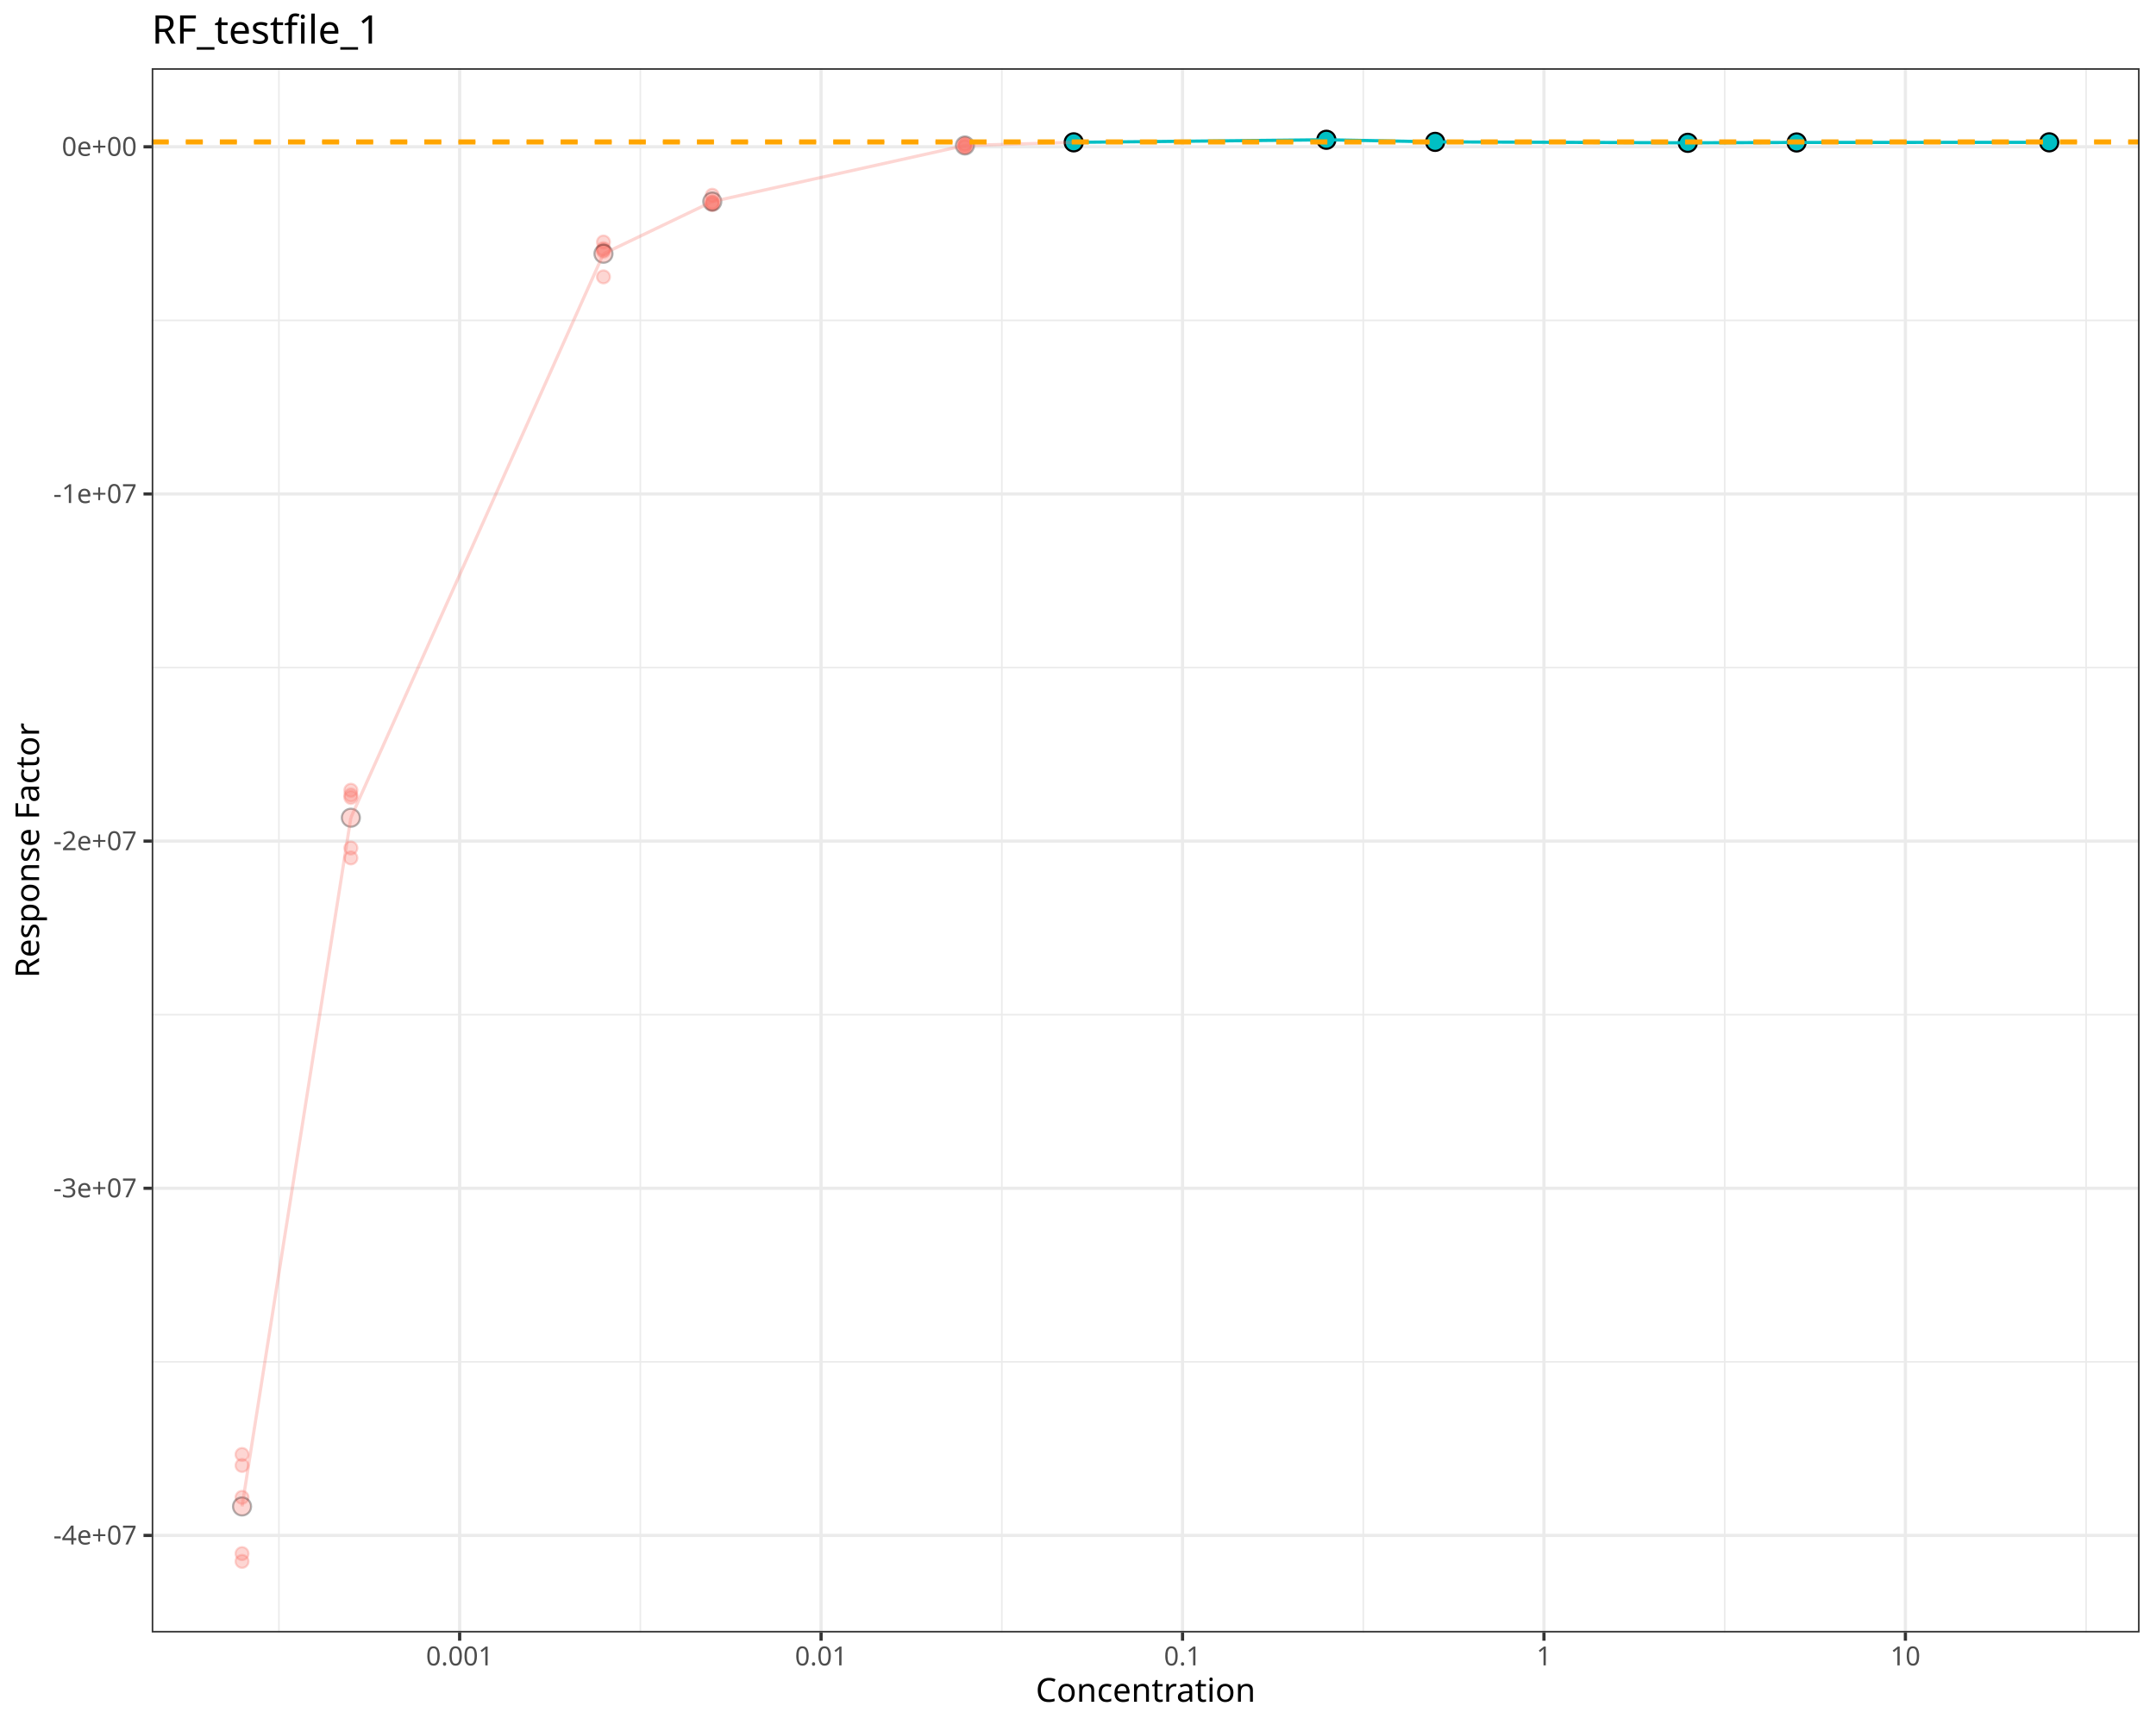
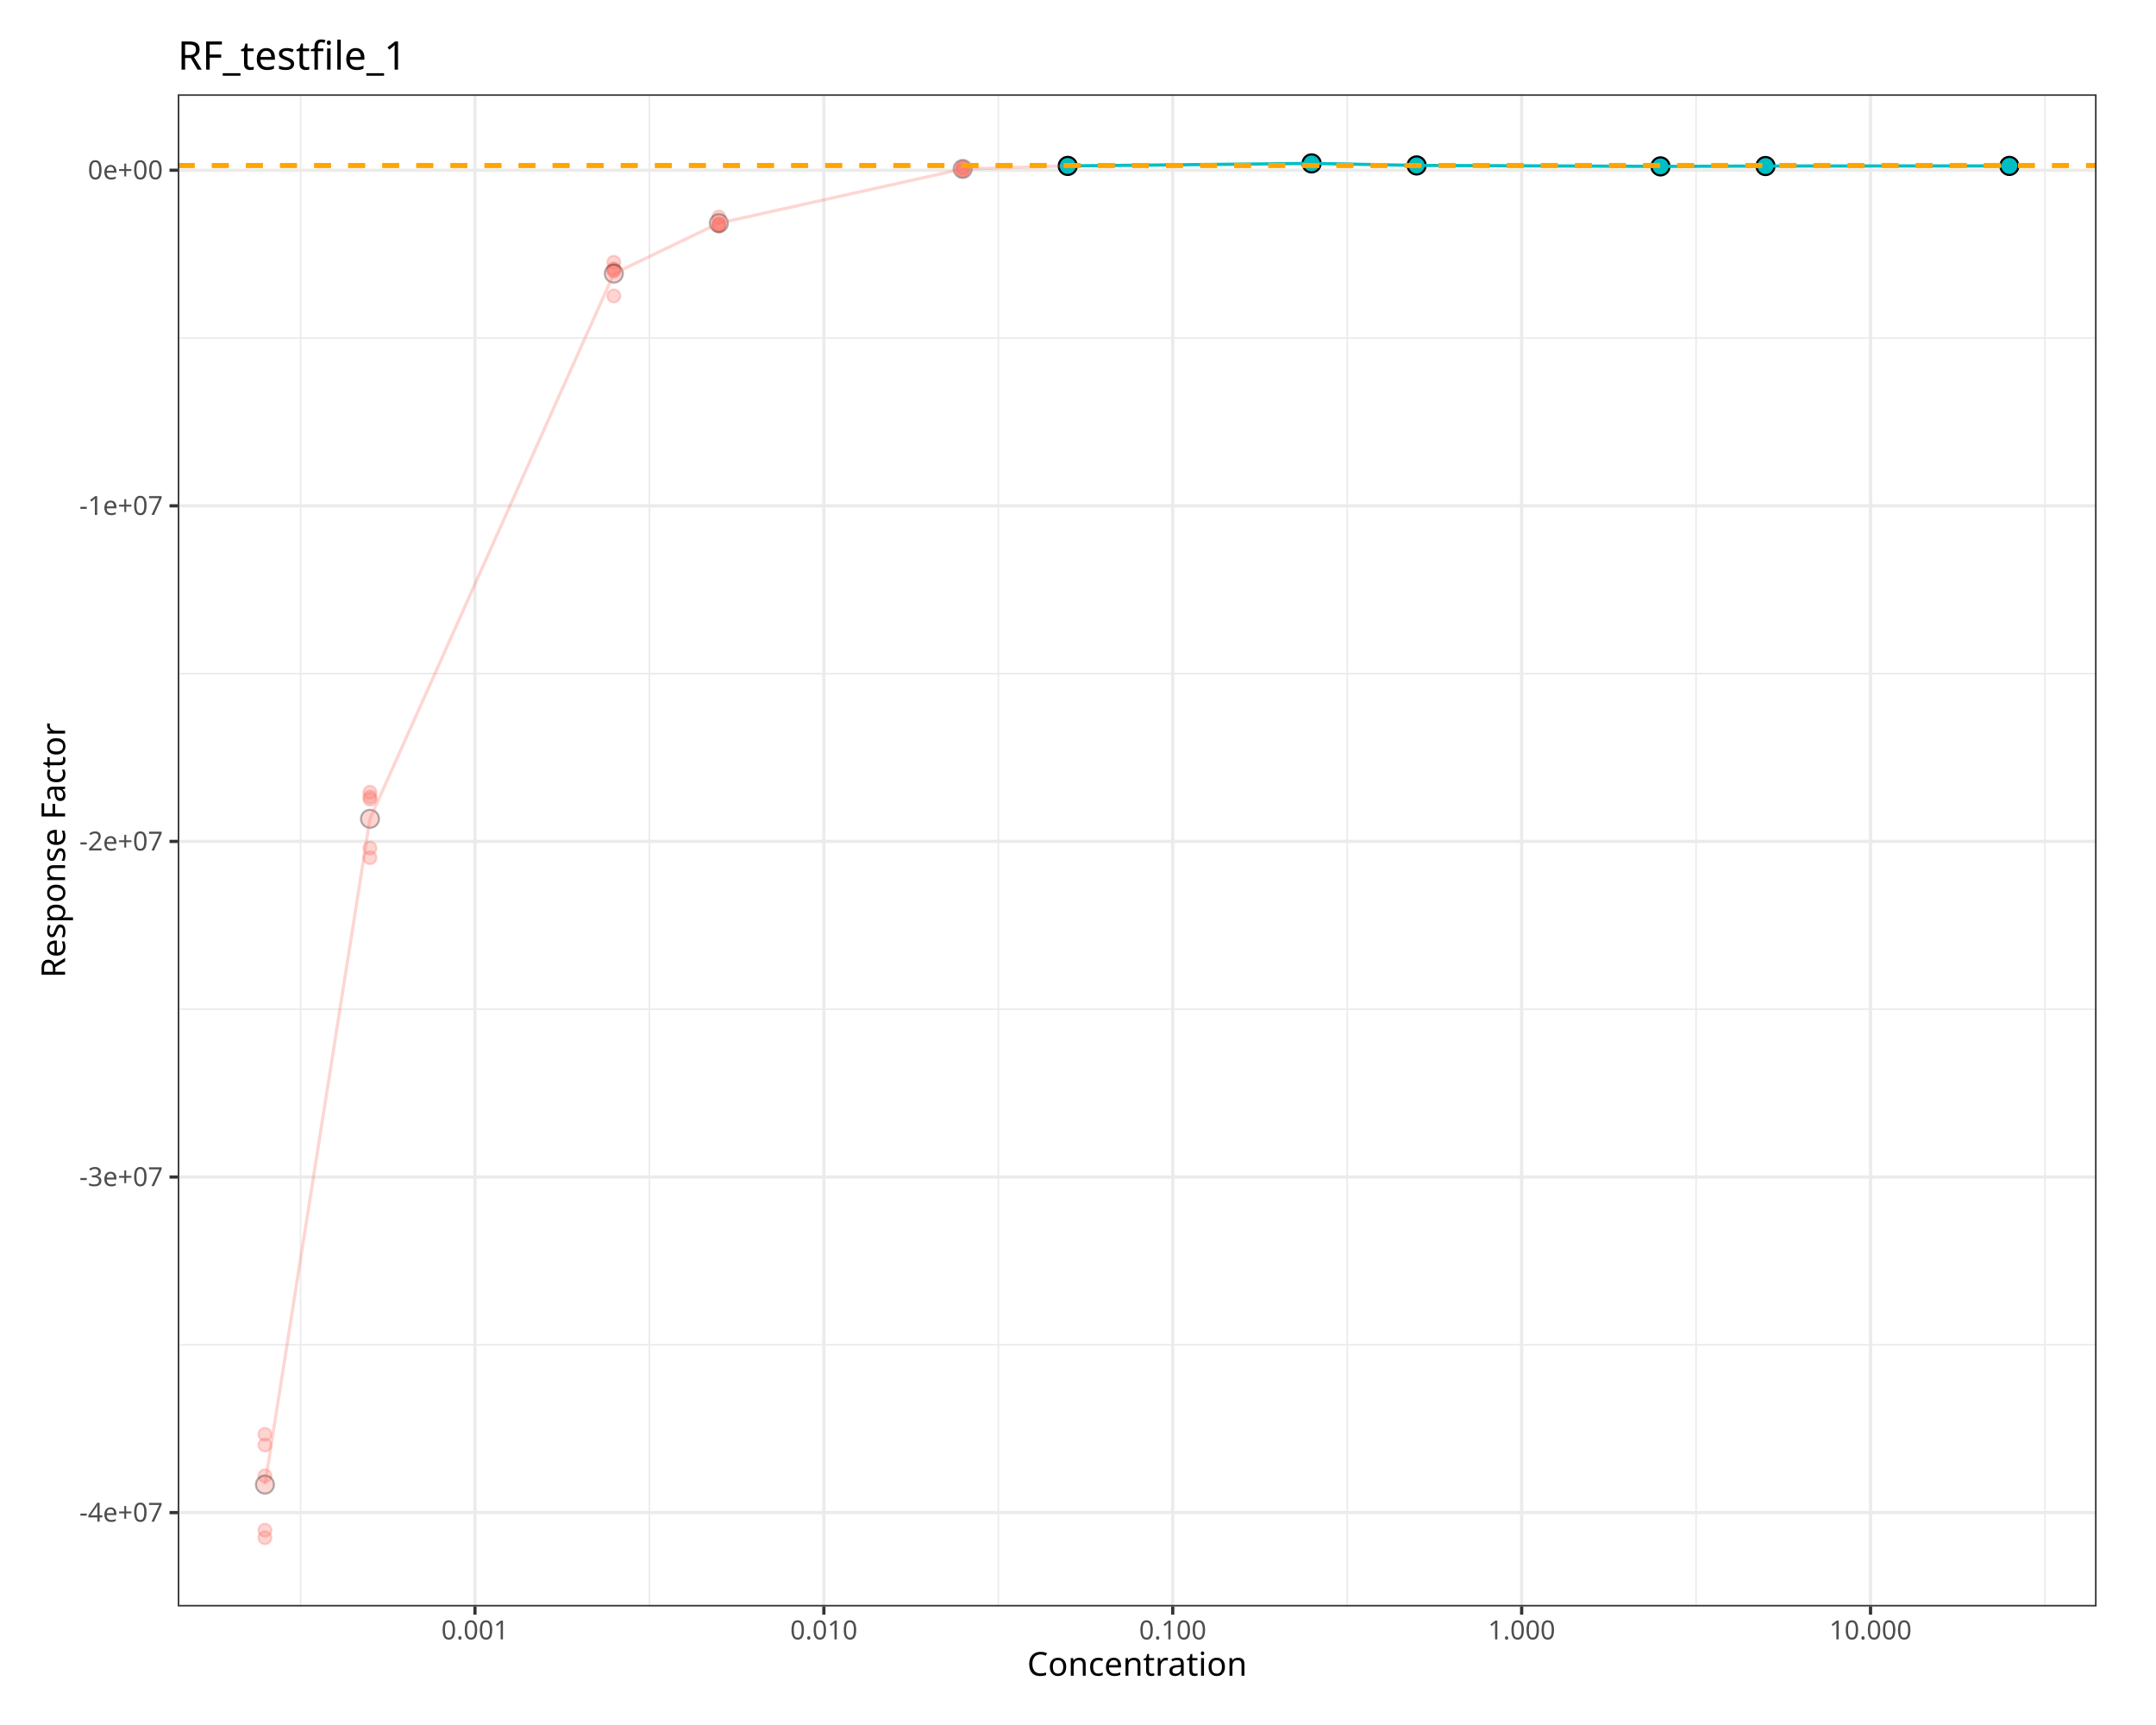
<svg xmlns="http://www.w3.org/2000/svg" class="svglite" data-engine-version="2.0" width="720.00pt" height="576.00pt" viewBox="0 0 720.00 576.00">
  <defs>
    <style type="text/css">
    .svglite line, .svglite polyline, .svglite polygon, .svglite path, .svglite rect, .svglite circle {
      fill: none;
      stroke: #000000;
      stroke-linecap: round;
      stroke-linejoin: round;
      stroke-miterlimit: 10.00;
    }
  </style>
  </defs>
  <rect width="100%" height="100%" style="stroke: none; fill: #FFFFFF;" />
  <defs>
    <clipPath id="cpMC4wMHw3MjAuMDB8MC4wMHw1NzYuMDA=">
      <rect x="0.00" y="0.00" width="720.00" height="576.00" />
    </clipPath>
  </defs>
  <g clip-path="url(#cpMC4wMHw3MjAuMDB8MC4wMHw1NzYuMDA=)">
-     <rect x="0.00" y="0.00" width="720.00" height="576.00" style="stroke-width: 1.07; stroke: #FFFFFF; fill: #FFFFFF;" />
+     <rect x="-0" y="0.00" width="720.00" height="576.00" style="stroke-width: 1.07; stroke: #FFFFFF; fill: #FFFFFF;" />
  </g>
  <defs>
-     <clipPath id="cpNTAuNjZ8NzE0LjUyfDIyLjc4fDU0NS4xMQ==">
-       <rect x="50.66" y="22.78" width="663.86" height="522.33" />
+     <clipPath id="cpNTkuMzV8NzAwLjE2fDMxLjQ4fDUzNi40Mg==">
+       <rect x="59.35" y="31.48" width="640.81" height="504.94" />
    </clipPath>
  </defs>
-   <g clip-path="url(#cpNTAuNjZ8NzE0LjUyfDIyLjc4fDU0NS4xMQ==)">
-     <rect x="50.66" y="22.78" width="663.86" height="522.33" style="stroke-width: 1.07; stroke: none; fill: #FFFFFF;" />
-     <polyline points="50.66,454.74 714.52,454.74 " style="stroke-width: 0.53; stroke: #EBEBEB; stroke-linecap: butt;" />
-     <polyline points="50.66,338.82 714.52,338.82 " style="stroke-width: 0.53; stroke: #EBEBEB; stroke-linecap: butt;" />
-     <polyline points="50.66,222.90 714.52,222.90 " style="stroke-width: 0.53; stroke: #EBEBEB; stroke-linecap: butt;" />
-     <polyline points="50.66,106.98 714.52,106.98 " style="stroke-width: 0.53; stroke: #EBEBEB; stroke-linecap: butt;" />
-     <polyline points="93.15,545.11 93.15,22.78 " style="stroke-width: 0.53; stroke: #EBEBEB; stroke-linecap: butt;" />
-     <polyline points="213.85,545.11 213.85,22.78 " style="stroke-width: 0.53; stroke: #EBEBEB; stroke-linecap: butt;" />
-     <polyline points="334.56,545.11 334.56,22.78 " style="stroke-width: 0.53; stroke: #EBEBEB; stroke-linecap: butt;" />
-     <polyline points="455.26,545.11 455.26,22.78 " style="stroke-width: 0.53; stroke: #EBEBEB; stroke-linecap: butt;" />
-     <polyline points="575.96,545.11 575.96,22.78 " style="stroke-width: 0.53; stroke: #EBEBEB; stroke-linecap: butt;" />
-     <polyline points="696.66,545.11 696.66,22.78 " style="stroke-width: 0.53; stroke: #EBEBEB; stroke-linecap: butt;" />
-     <polyline points="50.66,512.70 714.52,512.70 " style="stroke-width: 1.07; stroke: #EBEBEB; stroke-linecap: butt;" />
-     <polyline points="50.66,396.78 714.52,396.78 " style="stroke-width: 1.07; stroke: #EBEBEB; stroke-linecap: butt;" />
-     <polyline points="50.66,280.86 714.52,280.86 " style="stroke-width: 1.07; stroke: #EBEBEB; stroke-linecap: butt;" />
-     <polyline points="50.66,164.94 714.52,164.94 " style="stroke-width: 1.07; stroke: #EBEBEB; stroke-linecap: butt;" />
-     <polyline points="50.66,49.02 714.52,49.02 " style="stroke-width: 1.07; stroke: #EBEBEB; stroke-linecap: butt;" />
-     <polyline points="153.50,545.11 153.50,22.78 " style="stroke-width: 1.07; stroke: #EBEBEB; stroke-linecap: butt;" />
-     <polyline points="274.20,545.11 274.20,22.78 " style="stroke-width: 1.07; stroke: #EBEBEB; stroke-linecap: butt;" />
-     <polyline points="394.91,545.11 394.91,22.78 " style="stroke-width: 1.07; stroke: #EBEBEB; stroke-linecap: butt;" />
-     <polyline points="515.61,545.11 515.61,22.78 " style="stroke-width: 1.07; stroke: #EBEBEB; stroke-linecap: butt;" />
-     <polyline points="636.31,545.11 636.31,22.78 " style="stroke-width: 1.07; stroke: #EBEBEB; stroke-linecap: butt;" />
-     <circle cx="80.83" cy="499.99" r="2.17" style="stroke-width: 0.71; stroke: #F8766D; stroke-opacity: 0.30; fill: #F8766D; fill-opacity: 0.30;" />
-     <circle cx="80.83" cy="521.37" r="2.17" style="stroke-width: 0.71; stroke: #F8766D; stroke-opacity: 0.30; fill: #F8766D; fill-opacity: 0.30;" />
-     <circle cx="80.83" cy="518.77" r="2.17" style="stroke-width: 0.71; stroke: #F8766D; stroke-opacity: 0.30; fill: #F8766D; fill-opacity: 0.30;" />
-     <circle cx="80.83" cy="485.67" r="2.17" style="stroke-width: 0.71; stroke: #F8766D; stroke-opacity: 0.30; fill: #F8766D; fill-opacity: 0.30;" />
-     <circle cx="80.83" cy="489.33" r="2.17" style="stroke-width: 0.71; stroke: #F8766D; stroke-opacity: 0.30; fill: #F8766D; fill-opacity: 0.30;" />
-     <circle cx="117.17" cy="266.28" r="2.17" style="stroke-width: 0.71; stroke: #F8766D; stroke-opacity: 0.30; fill: #F8766D; fill-opacity: 0.30;" />
-     <circle cx="117.17" cy="283.16" r="2.17" style="stroke-width: 0.71; stroke: #F8766D; stroke-opacity: 0.30; fill: #F8766D; fill-opacity: 0.30;" />
-     <circle cx="117.17" cy="286.47" r="2.17" style="stroke-width: 0.71; stroke: #F8766D; stroke-opacity: 0.30; fill: #F8766D; fill-opacity: 0.30;" />
-     <circle cx="117.17" cy="265.47" r="2.17" style="stroke-width: 0.71; stroke: #F8766D; stroke-opacity: 0.30; fill: #F8766D; fill-opacity: 0.30;" />
-     <circle cx="117.17" cy="263.87" r="2.17" style="stroke-width: 0.71; stroke: #F8766D; stroke-opacity: 0.30; fill: #F8766D; fill-opacity: 0.30;" />
-     <circle cx="201.53" cy="83.03" r="2.17" style="stroke-width: 0.71; stroke: #F8766D; stroke-opacity: 0.30; fill: #F8766D; fill-opacity: 0.30;" />
-     <circle cx="201.53" cy="83.88" r="2.17" style="stroke-width: 0.71; stroke: #F8766D; stroke-opacity: 0.30; fill: #F8766D; fill-opacity: 0.30;" />
-     <circle cx="201.53" cy="92.45" r="2.17" style="stroke-width: 0.71; stroke: #F8766D; stroke-opacity: 0.30; fill: #F8766D; fill-opacity: 0.30;" />
-     <circle cx="201.53" cy="83.48" r="2.17" style="stroke-width: 0.71; stroke: #F8766D; stroke-opacity: 0.30; fill: #F8766D; fill-opacity: 0.30;" />
-     <circle cx="201.53" cy="80.82" r="2.17" style="stroke-width: 0.71; stroke: #F8766D; stroke-opacity: 0.30; fill: #F8766D; fill-opacity: 0.30;" />
-     <circle cx="237.87" cy="67.58" r="2.17" style="stroke-width: 0.71; stroke: #F8766D; stroke-opacity: 0.30; fill: #F8766D; fill-opacity: 0.30;" />
-     <circle cx="237.87" cy="67.96" r="2.17" style="stroke-width: 0.71; stroke: #F8766D; stroke-opacity: 0.30; fill: #F8766D; fill-opacity: 0.30;" />
-     <circle cx="237.87" cy="68.32" r="2.17" style="stroke-width: 0.71; stroke: #F8766D; stroke-opacity: 0.30; fill: #F8766D; fill-opacity: 0.30;" />
-     <circle cx="237.87" cy="65.20" r="2.17" style="stroke-width: 0.71; stroke: #F8766D; stroke-opacity: 0.30; fill: #F8766D; fill-opacity: 0.30;" />
-     <circle cx="237.87" cy="67.49" r="2.17" style="stroke-width: 0.71; stroke: #F8766D; stroke-opacity: 0.30; fill: #F8766D; fill-opacity: 0.30;" />
-     <circle cx="322.24" cy="49.01" r="2.17" style="stroke-width: 0.71; stroke: #F8766D; stroke-opacity: 0.30; fill: #F8766D; fill-opacity: 0.30;" />
-     <circle cx="322.24" cy="48.58" r="2.17" style="stroke-width: 0.71; stroke: #F8766D; stroke-opacity: 0.30; fill: #F8766D; fill-opacity: 0.30;" />
-     <circle cx="322.24" cy="48.15" r="2.17" style="stroke-width: 0.71; stroke: #F8766D; stroke-opacity: 0.30; fill: #F8766D; fill-opacity: 0.30;" />
-     <circle cx="322.24" cy="48.09" r="2.17" style="stroke-width: 0.71; stroke: #F8766D; stroke-opacity: 0.30; fill: #F8766D; fill-opacity: 0.30;" />
-     <circle cx="322.24" cy="49.08" r="2.17" style="stroke-width: 0.71; stroke: #F8766D; stroke-opacity: 0.30; fill: #F8766D; fill-opacity: 0.30;" />
-     <circle cx="358.57" cy="47.73" r="2.17" style="stroke-width: 0.71; stroke: #00BFC4; fill: #00BFC4;" />
-     <circle cx="358.57" cy="47.25" r="2.17" style="stroke-width: 0.71; stroke: #00BFC4; fill: #00BFC4;" />
-     <circle cx="358.57" cy="47.29" r="2.17" style="stroke-width: 0.71; stroke: #00BFC4; fill: #00BFC4;" />
-     <circle cx="358.57" cy="47.50" r="2.17" style="stroke-width: 0.71; stroke: #00BFC4; fill: #00BFC4;" />
-     <circle cx="358.57" cy="47.90" r="2.17" style="stroke-width: 0.71; stroke: #00BFC4; fill: #00BFC4;" />
-     <circle cx="442.94" cy="46.74" r="2.17" style="stroke-width: 0.71; stroke: #00BFC4; fill: #00BFC4;" />
-     <circle cx="442.94" cy="46.56" r="2.17" style="stroke-width: 0.71; stroke: #00BFC4; fill: #00BFC4;" />
-     <circle cx="442.94" cy="46.56" r="2.17" style="stroke-width: 0.71; stroke: #00BFC4; fill: #00BFC4;" />
-     <circle cx="442.94" cy="46.53" r="2.17" style="stroke-width: 0.71; stroke: #00BFC4; fill: #00BFC4;" />
-     <circle cx="442.94" cy="46.95" r="2.17" style="stroke-width: 0.71; stroke: #00BFC4; fill: #00BFC4;" />
-     <circle cx="479.27" cy="47.51" r="2.17" style="stroke-width: 0.71; stroke: #00BFC4; fill: #00BFC4;" />
-     <circle cx="479.27" cy="47.27" r="2.17" style="stroke-width: 0.71; stroke: #00BFC4; fill: #00BFC4;" />
-     <circle cx="479.27" cy="47.24" r="2.17" style="stroke-width: 0.71; stroke: #00BFC4; fill: #00BFC4;" />
-     <circle cx="479.27" cy="47.33" r="2.17" style="stroke-width: 0.71; stroke: #00BFC4; fill: #00BFC4;" />
-     <circle cx="479.27" cy="47.50" r="2.17" style="stroke-width: 0.71; stroke: #00BFC4; fill: #00BFC4;" />
-     <circle cx="563.64" cy="47.78" r="2.17" style="stroke-width: 0.71; stroke: #00BFC4; fill: #00BFC4;" />
-     <circle cx="563.64" cy="47.63" r="2.17" style="stroke-width: 0.71; stroke: #00BFC4; fill: #00BFC4;" />
-     <circle cx="563.64" cy="47.61" r="2.17" style="stroke-width: 0.71; stroke: #00BFC4; fill: #00BFC4;" />
-     <circle cx="563.64" cy="47.59" r="2.17" style="stroke-width: 0.71; stroke: #00BFC4; fill: #00BFC4;" />
-     <circle cx="563.64" cy="47.85" r="2.17" style="stroke-width: 0.71; stroke: #00BFC4; fill: #00BFC4;" />
-     <circle cx="599.98" cy="47.61" r="2.17" style="stroke-width: 0.71; stroke: #00BFC4; fill: #00BFC4;" />
-     <circle cx="599.98" cy="47.42" r="2.17" style="stroke-width: 0.71; stroke: #00BFC4; fill: #00BFC4;" />
-     <circle cx="599.98" cy="47.45" r="2.17" style="stroke-width: 0.71; stroke: #00BFC4; fill: #00BFC4;" />
-     <circle cx="599.98" cy="47.49" r="2.17" style="stroke-width: 0.71; stroke: #00BFC4; fill: #00BFC4;" />
-     <circle cx="599.98" cy="47.90" r="2.17" style="stroke-width: 0.71; stroke: #00BFC4; fill: #00BFC4;" />
-     <circle cx="684.34" cy="47.59" r="2.17" style="stroke-width: 0.71; stroke: #00BFC4; fill: #00BFC4;" />
-     <circle cx="684.34" cy="47.51" r="2.17" style="stroke-width: 0.71; stroke: #00BFC4; fill: #00BFC4;" />
-     <circle cx="684.34" cy="47.42" r="2.17" style="stroke-width: 0.71; stroke: #00BFC4; fill: #00BFC4;" />
-     <circle cx="684.34" cy="47.44" r="2.17" style="stroke-width: 0.71; stroke: #00BFC4; fill: #00BFC4;" />
-     <circle cx="684.34" cy="47.68" r="2.17" style="stroke-width: 0.71; stroke: #00BFC4; fill: #00BFC4;" />
-     <circle cx="80.83" cy="503.03" r="3.02" style="stroke-width: 0.71; stroke: #000000; stroke-opacity: 0.30; fill: #F8766D; fill-opacity: 0.30;" />
-     <circle cx="117.17" cy="273.05" r="3.02" style="stroke-width: 0.71; stroke: #000000; stroke-opacity: 0.30; fill: #F8766D; fill-opacity: 0.30;" />
-     <circle cx="201.53" cy="84.73" r="3.02" style="stroke-width: 0.71; stroke: #000000; stroke-opacity: 0.30; fill: #F8766D; fill-opacity: 0.30;" />
-     <circle cx="237.87" cy="67.31" r="3.02" style="stroke-width: 0.71; stroke: #000000; stroke-opacity: 0.30; fill: #F8766D; fill-opacity: 0.30;" />
-     <circle cx="322.24" cy="48.58" r="3.02" style="stroke-width: 0.71; stroke: #000000; stroke-opacity: 0.30; fill: #F8766D; fill-opacity: 0.30;" />
-     <circle cx="358.57" cy="47.53" r="3.02" style="stroke-width: 0.71; fill: #00BFC4;" />
-     <circle cx="442.94" cy="46.67" r="3.02" style="stroke-width: 0.71; fill: #00BFC4;" />
-     <circle cx="479.27" cy="47.37" r="3.02" style="stroke-width: 0.71; fill: #00BFC4;" />
-     <circle cx="563.64" cy="47.69" r="3.02" style="stroke-width: 0.71; fill: #00BFC4;" />
-     <circle cx="599.98" cy="47.57" r="3.02" style="stroke-width: 0.71; fill: #00BFC4;" />
-     <circle cx="684.34" cy="47.53" r="3.02" style="stroke-width: 0.71; fill: #00BFC4;" />
-     <line x1="80.83" y1="503.03" x2="117.17" y2="273.05" style="stroke-width: 1.07; stroke: #F8766D; stroke-opacity: 0.30; stroke-linecap: butt;" />
-     <line x1="117.17" y1="273.05" x2="201.53" y2="84.73" style="stroke-width: 1.07; stroke: #F8766D; stroke-opacity: 0.30; stroke-linecap: butt;" />
-     <line x1="201.53" y1="84.73" x2="237.87" y2="67.31" style="stroke-width: 1.07; stroke: #F8766D; stroke-opacity: 0.30; stroke-linecap: butt;" />
-     <line x1="237.87" y1="67.31" x2="322.24" y2="48.58" style="stroke-width: 1.07; stroke: #F8766D; stroke-opacity: 0.30; stroke-linecap: butt;" />
-     <line x1="322.24" y1="48.58" x2="358.57" y2="47.53" style="stroke-width: 1.07; stroke: #F8766D; stroke-opacity: 0.30; stroke-linecap: butt;" />
-     <line x1="358.57" y1="47.53" x2="442.94" y2="46.67" style="stroke-width: 1.07; stroke: #00BFC4; stroke-linecap: butt;" />
-     <line x1="442.94" y1="46.67" x2="479.27" y2="47.37" style="stroke-width: 1.07; stroke: #00BFC4; stroke-linecap: butt;" />
-     <line x1="479.27" y1="47.37" x2="563.64" y2="47.69" style="stroke-width: 1.07; stroke: #00BFC4; stroke-linecap: butt;" />
-     <line x1="563.64" y1="47.69" x2="599.98" y2="47.57" style="stroke-width: 1.07; stroke: #00BFC4; stroke-linecap: butt;" />
-     <line x1="599.98" y1="47.57" x2="684.34" y2="47.53" style="stroke-width: 1.07; stroke: #00BFC4; stroke-linecap: butt;" />
-     <line x1="50.66" y1="47.07" x2="714.52" y2="47.07" style="stroke-width: 1.07; stroke: #FFA500; stroke-dasharray: 5.69,5.69; stroke-linecap: butt;" />
-     <line x1="50.66" y1="47.72" x2="714.52" y2="47.72" style="stroke-width: 1.07; stroke: #FFA500; stroke-dasharray: 5.69,5.69; stroke-linecap: butt;" />
-     <rect x="50.66" y="22.78" width="663.86" height="522.33" style="stroke-width: 1.07; stroke: #333333;" />
+   <g clip-path="url(#cpNTkuMzV8NzAwLjE2fDMxLjQ4fDUzNi40Mg==)">
+     <rect x="59.35" y="31.48" width="640.81" height="504.94" style="stroke-width: 1.07; stroke: none; fill: #FFFFFF;" />
+     <polyline points="59.35,449.05 700.16,449.05 " style="stroke-width: 0.53; stroke: #EBEBEB; stroke-linecap: butt;" />
+     <polyline points="59.35,336.99 700.16,336.99 " style="stroke-width: 0.53; stroke: #EBEBEB; stroke-linecap: butt;" />
+     <polyline points="59.35,224.93 700.16,224.93 " style="stroke-width: 0.53; stroke: #EBEBEB; stroke-linecap: butt;" />
+     <polyline points="59.35,112.87 700.16,112.87 " style="stroke-width: 0.53; stroke: #EBEBEB; stroke-linecap: butt;" />
+     <polyline points="100.37,536.42 100.37,31.48 " style="stroke-width: 0.53; stroke: #EBEBEB; stroke-linecap: butt;" />
+     <polyline points="216.88,536.42 216.88,31.48 " style="stroke-width: 0.53; stroke: #EBEBEB; stroke-linecap: butt;" />
+     <polyline points="333.39,536.42 333.39,31.48 " style="stroke-width: 0.53; stroke: #EBEBEB; stroke-linecap: butt;" />
+     <polyline points="449.90,536.42 449.90,31.48 " style="stroke-width: 0.53; stroke: #EBEBEB; stroke-linecap: butt;" />
+     <polyline points="566.41,536.42 566.41,31.48 " style="stroke-width: 0.53; stroke: #EBEBEB; stroke-linecap: butt;" />
+     <polyline points="682.92,536.42 682.92,31.48 " style="stroke-width: 0.53; stroke: #EBEBEB; stroke-linecap: butt;" />
+     <polyline points="59.35,505.08 700.16,505.08 " style="stroke-width: 1.07; stroke: #EBEBEB; stroke-linecap: butt;" />
+     <polyline points="59.35,393.02 700.16,393.02 " style="stroke-width: 1.07; stroke: #EBEBEB; stroke-linecap: butt;" />
+     <polyline points="59.35,280.96 700.16,280.96 " style="stroke-width: 1.07; stroke: #EBEBEB; stroke-linecap: butt;" />
+     <polyline points="59.35,168.90 700.16,168.90 " style="stroke-width: 1.07; stroke: #EBEBEB; stroke-linecap: butt;" />
+     <polyline points="59.35,56.84 700.16,56.84 " style="stroke-width: 1.07; stroke: #EBEBEB; stroke-linecap: butt;" />
+     <polyline points="158.62,536.42 158.62,31.48 " style="stroke-width: 1.07; stroke: #EBEBEB; stroke-linecap: butt;" />
+     <polyline points="275.13,536.42 275.13,31.48 " style="stroke-width: 1.07; stroke: #EBEBEB; stroke-linecap: butt;" />
+     <polyline points="391.64,536.42 391.64,31.48 " style="stroke-width: 1.07; stroke: #EBEBEB; stroke-linecap: butt;" />
+     <polyline points="508.16,536.42 508.16,31.48 " style="stroke-width: 1.07; stroke: #EBEBEB; stroke-linecap: butt;" />
+     <polyline points="624.67,536.42 624.67,31.48 " style="stroke-width: 1.07; stroke: #EBEBEB; stroke-linecap: butt;" />
+     <circle cx="88.48" cy="492.80" r="2.17" style="stroke-width: 0.71; stroke: #F8766D; stroke-opacity: 0.30; fill: #F8766D; fill-opacity: 0.30;" />
+     <circle cx="88.48" cy="513.47" r="2.17" style="stroke-width: 0.71; stroke: #F8766D; stroke-opacity: 0.30; fill: #F8766D; fill-opacity: 0.30;" />
+     <circle cx="88.48" cy="510.96" r="2.17" style="stroke-width: 0.71; stroke: #F8766D; stroke-opacity: 0.30; fill: #F8766D; fill-opacity: 0.30;" />
+     <circle cx="88.48" cy="478.95" r="2.17" style="stroke-width: 0.71; stroke: #F8766D; stroke-opacity: 0.30; fill: #F8766D; fill-opacity: 0.30;" />
+     <circle cx="88.48" cy="482.49" r="2.17" style="stroke-width: 0.71; stroke: #F8766D; stroke-opacity: 0.30; fill: #F8766D; fill-opacity: 0.30;" />
+     <circle cx="123.55" cy="266.87" r="2.17" style="stroke-width: 0.71; stroke: #F8766D; stroke-opacity: 0.30; fill: #F8766D; fill-opacity: 0.30;" />
+     <circle cx="123.55" cy="283.18" r="2.17" style="stroke-width: 0.71; stroke: #F8766D; stroke-opacity: 0.30; fill: #F8766D; fill-opacity: 0.30;" />
+     <circle cx="123.55" cy="286.39" r="2.17" style="stroke-width: 0.71; stroke: #F8766D; stroke-opacity: 0.30; fill: #F8766D; fill-opacity: 0.30;" />
+     <circle cx="123.55" cy="266.08" r="2.17" style="stroke-width: 0.71; stroke: #F8766D; stroke-opacity: 0.30; fill: #F8766D; fill-opacity: 0.30;" />
+     <circle cx="123.55" cy="264.54" r="2.17" style="stroke-width: 0.71; stroke: #F8766D; stroke-opacity: 0.30; fill: #F8766D; fill-opacity: 0.30;" />
+     <circle cx="204.99" cy="89.71" r="2.17" style="stroke-width: 0.71; stroke: #F8766D; stroke-opacity: 0.30; fill: #F8766D; fill-opacity: 0.30;" />
+     <circle cx="204.99" cy="90.54" r="2.17" style="stroke-width: 0.71; stroke: #F8766D; stroke-opacity: 0.30; fill: #F8766D; fill-opacity: 0.30;" />
+     <circle cx="204.99" cy="98.82" r="2.17" style="stroke-width: 0.71; stroke: #F8766D; stroke-opacity: 0.30; fill: #F8766D; fill-opacity: 0.30;" />
+     <circle cx="204.99" cy="90.16" r="2.17" style="stroke-width: 0.71; stroke: #F8766D; stroke-opacity: 0.30; fill: #F8766D; fill-opacity: 0.30;" />
+     <circle cx="204.99" cy="87.58" r="2.17" style="stroke-width: 0.71; stroke: #F8766D; stroke-opacity: 0.30; fill: #F8766D; fill-opacity: 0.30;" />
+     <circle cx="240.06" cy="74.78" r="2.17" style="stroke-width: 0.71; stroke: #F8766D; stroke-opacity: 0.30; fill: #F8766D; fill-opacity: 0.30;" />
+     <circle cx="240.06" cy="75.15" r="2.17" style="stroke-width: 0.71; stroke: #F8766D; stroke-opacity: 0.30; fill: #F8766D; fill-opacity: 0.30;" />
+     <circle cx="240.06" cy="75.50" r="2.17" style="stroke-width: 0.71; stroke: #F8766D; stroke-opacity: 0.30; fill: #F8766D; fill-opacity: 0.30;" />
+     <circle cx="240.06" cy="72.48" r="2.17" style="stroke-width: 0.71; stroke: #F8766D; stroke-opacity: 0.30; fill: #F8766D; fill-opacity: 0.30;" />
+     <circle cx="240.06" cy="74.70" r="2.17" style="stroke-width: 0.71; stroke: #F8766D; stroke-opacity: 0.30; fill: #F8766D; fill-opacity: 0.30;" />
+     <circle cx="321.50" cy="56.83" r="2.17" style="stroke-width: 0.71; stroke: #F8766D; stroke-opacity: 0.30; fill: #F8766D; fill-opacity: 0.30;" />
+     <circle cx="321.50" cy="56.41" r="2.17" style="stroke-width: 0.71; stroke: #F8766D; stroke-opacity: 0.30; fill: #F8766D; fill-opacity: 0.30;" />
+     <circle cx="321.50" cy="56.00" r="2.17" style="stroke-width: 0.71; stroke: #F8766D; stroke-opacity: 0.30; fill: #F8766D; fill-opacity: 0.30;" />
+     <circle cx="321.50" cy="55.94" r="2.17" style="stroke-width: 0.71; stroke: #F8766D; stroke-opacity: 0.30; fill: #F8766D; fill-opacity: 0.30;" />
+     <circle cx="321.50" cy="56.90" r="2.17" style="stroke-width: 0.71; stroke: #F8766D; stroke-opacity: 0.30; fill: #F8766D; fill-opacity: 0.30;" />
+     <circle cx="356.57" cy="55.59" r="2.17" style="stroke-width: 0.71; stroke: #00BFC4; fill: #00BFC4;" />
+     <circle cx="356.57" cy="55.13" r="2.17" style="stroke-width: 0.71; stroke: #00BFC4; fill: #00BFC4;" />
+     <circle cx="356.57" cy="55.17" r="2.17" style="stroke-width: 0.71; stroke: #00BFC4; fill: #00BFC4;" />
+     <circle cx="356.57" cy="55.37" r="2.17" style="stroke-width: 0.71; stroke: #00BFC4; fill: #00BFC4;" />
+     <circle cx="356.57" cy="55.76" r="2.17" style="stroke-width: 0.71; stroke: #00BFC4; fill: #00BFC4;" />
+     <circle cx="438.01" cy="54.63" r="2.17" style="stroke-width: 0.71; stroke: #00BFC4; fill: #00BFC4;" />
+     <circle cx="438.01" cy="54.46" r="2.17" style="stroke-width: 0.71; stroke: #00BFC4; fill: #00BFC4;" />
+     <circle cx="438.01" cy="54.46" r="2.17" style="stroke-width: 0.71; stroke: #00BFC4; fill: #00BFC4;" />
+     <circle cx="438.01" cy="54.43" r="2.17" style="stroke-width: 0.71; stroke: #00BFC4; fill: #00BFC4;" />
+     <circle cx="438.01" cy="54.84" r="2.17" style="stroke-width: 0.71; stroke: #00BFC4; fill: #00BFC4;" />
+     <circle cx="473.08" cy="55.38" r="2.17" style="stroke-width: 0.71; stroke: #00BFC4; fill: #00BFC4;" />
+     <circle cx="473.08" cy="55.15" r="2.17" style="stroke-width: 0.71; stroke: #00BFC4; fill: #00BFC4;" />
+     <circle cx="473.08" cy="55.12" r="2.17" style="stroke-width: 0.71; stroke: #00BFC4; fill: #00BFC4;" />
+     <circle cx="473.08" cy="55.20" r="2.17" style="stroke-width: 0.71; stroke: #00BFC4; fill: #00BFC4;" />
+     <circle cx="473.08" cy="55.37" r="2.17" style="stroke-width: 0.71; stroke: #00BFC4; fill: #00BFC4;" />
+     <circle cx="554.52" cy="55.64" r="2.17" style="stroke-width: 0.71; stroke: #00BFC4; fill: #00BFC4;" />
+     <circle cx="554.52" cy="55.49" r="2.17" style="stroke-width: 0.71; stroke: #00BFC4; fill: #00BFC4;" />
+     <circle cx="554.52" cy="55.48" r="2.17" style="stroke-width: 0.71; stroke: #00BFC4; fill: #00BFC4;" />
+     <circle cx="554.52" cy="55.46" r="2.17" style="stroke-width: 0.71; stroke: #00BFC4; fill: #00BFC4;" />
+     <circle cx="554.52" cy="55.71" r="2.17" style="stroke-width: 0.71; stroke: #00BFC4; fill: #00BFC4;" />
+     <circle cx="589.59" cy="55.47" r="2.17" style="stroke-width: 0.71; stroke: #00BFC4; fill: #00BFC4;" />
+     <circle cx="589.59" cy="55.30" r="2.17" style="stroke-width: 0.71; stroke: #00BFC4; fill: #00BFC4;" />
+     <circle cx="589.59" cy="55.32" r="2.17" style="stroke-width: 0.71; stroke: #00BFC4; fill: #00BFC4;" />
+     <circle cx="589.59" cy="55.36" r="2.17" style="stroke-width: 0.71; stroke: #00BFC4; fill: #00BFC4;" />
+     <circle cx="589.59" cy="55.76" r="2.17" style="stroke-width: 0.71; stroke: #00BFC4; fill: #00BFC4;" />
+     <circle cx="671.03" cy="55.45" r="2.17" style="stroke-width: 0.71; stroke: #00BFC4; fill: #00BFC4;" />
+     <circle cx="671.03" cy="55.38" r="2.17" style="stroke-width: 0.71; stroke: #00BFC4; fill: #00BFC4;" />
+     <circle cx="671.03" cy="55.29" r="2.17" style="stroke-width: 0.71; stroke: #00BFC4; fill: #00BFC4;" />
+     <circle cx="671.03" cy="55.32" r="2.17" style="stroke-width: 0.71; stroke: #00BFC4; fill: #00BFC4;" />
+     <circle cx="671.03" cy="55.54" r="2.17" style="stroke-width: 0.71; stroke: #00BFC4; fill: #00BFC4;" />
+     <circle cx="88.48" cy="495.73" r="3.02" style="stroke-width: 0.71; stroke: #000000; stroke-opacity: 0.30; fill: #F8766D; fill-opacity: 0.30;" />
+     <circle cx="123.55" cy="273.41" r="3.02" style="stroke-width: 0.71; stroke: #000000; stroke-opacity: 0.30; fill: #F8766D; fill-opacity: 0.30;" />
+     <circle cx="204.99" cy="91.36" r="3.02" style="stroke-width: 0.71; stroke: #000000; stroke-opacity: 0.30; fill: #F8766D; fill-opacity: 0.30;" />
+     <circle cx="240.06" cy="74.52" r="3.02" style="stroke-width: 0.71; stroke: #000000; stroke-opacity: 0.30; fill: #F8766D; fill-opacity: 0.30;" />
+     <circle cx="321.50" cy="56.42" r="3.02" style="stroke-width: 0.71; stroke: #000000; stroke-opacity: 0.30; fill: #F8766D; fill-opacity: 0.30;" />
+     <circle cx="356.57" cy="55.40" r="3.02" style="stroke-width: 0.71; fill: #00BFC4;" />
+     <circle cx="438.01" cy="54.56" r="3.02" style="stroke-width: 0.71; fill: #00BFC4;" />
+     <circle cx="473.08" cy="55.24" r="3.02" style="stroke-width: 0.71; fill: #00BFC4;" />
+     <circle cx="554.52" cy="55.56" r="3.02" style="stroke-width: 0.71; fill: #00BFC4;" />
+     <circle cx="589.59" cy="55.44" r="3.02" style="stroke-width: 0.71; fill: #00BFC4;" />
+     <circle cx="671.03" cy="55.40" r="3.02" style="stroke-width: 0.71; fill: #00BFC4;" />
+     <line x1="88.48" y1="495.73" x2="123.55" y2="273.41" style="stroke-width: 1.07; stroke: #F8766D; stroke-opacity: 0.30; stroke-linecap: butt;" />
+     <line x1="123.55" y1="273.41" x2="204.99" y2="91.36" style="stroke-width: 1.07; stroke: #F8766D; stroke-opacity: 0.30; stroke-linecap: butt;" />
+     <line x1="204.99" y1="91.36" x2="240.06" y2="74.52" style="stroke-width: 1.07; stroke: #F8766D; stroke-opacity: 0.30; stroke-linecap: butt;" />
+     <line x1="240.06" y1="74.52" x2="321.50" y2="56.42" style="stroke-width: 1.07; stroke: #F8766D; stroke-opacity: 0.30; stroke-linecap: butt;" />
+     <line x1="321.50" y1="56.42" x2="356.57" y2="55.40" style="stroke-width: 1.07; stroke: #F8766D; stroke-opacity: 0.30; stroke-linecap: butt;" />
+     <line x1="356.57" y1="55.40" x2="438.01" y2="54.56" style="stroke-width: 1.07; stroke: #00BFC4; stroke-linecap: butt;" />
+     <line x1="438.01" y1="54.56" x2="473.08" y2="55.24" style="stroke-width: 1.07; stroke: #00BFC4; stroke-linecap: butt;" />
+     <line x1="473.08" y1="55.24" x2="554.52" y2="55.56" style="stroke-width: 1.07; stroke: #00BFC4; stroke-linecap: butt;" />
+     <line x1="554.52" y1="55.56" x2="589.59" y2="55.44" style="stroke-width: 1.07; stroke: #00BFC4; stroke-linecap: butt;" />
+     <line x1="589.59" y1="55.44" x2="671.03" y2="55.40" style="stroke-width: 1.07; stroke: #00BFC4; stroke-linecap: butt;" />
+     <line x1="59.35" y1="54.95" x2="700.16" y2="54.95" style="stroke-width: 1.07; stroke: #FFA500; stroke-dasharray: 5.69,5.69; stroke-linecap: butt;" />
+     <line x1="59.35" y1="55.58" x2="700.16" y2="55.58" style="stroke-width: 1.07; stroke: #FFA500; stroke-dasharray: 5.69,5.69; stroke-linecap: butt;" />
+     <rect x="59.35" y="31.48" width="640.81" height="504.94" style="stroke-width: 1.07; stroke: #333333;" />
  </g>
  <g clip-path="url(#cpMC4wMHw3MjAuMDB8MC4wMHw1NzYuMDA=)">
-     <text x="45.72" y="515.72" text-anchor="end" style="font-size: 8.80px; fill: #4D4D4D; font-family: sans;" textLength="27.65px" lengthAdjust="spacingAndGlyphs">-4e+07</text>
-     <text x="45.72" y="399.81" text-anchor="end" style="font-size: 8.80px; fill: #4D4D4D; font-family: sans;" textLength="27.65px" lengthAdjust="spacingAndGlyphs">-3e+07</text>
-     <text x="45.72" y="283.89" text-anchor="end" style="font-size: 8.80px; fill: #4D4D4D; font-family: sans;" textLength="27.65px" lengthAdjust="spacingAndGlyphs">-2e+07</text>
-     <text x="45.72" y="167.97" text-anchor="end" style="font-size: 8.80px; fill: #4D4D4D; font-family: sans;" textLength="27.65px" lengthAdjust="spacingAndGlyphs">-1e+07</text>
-     <text x="45.72" y="52.05" text-anchor="end" style="font-size: 8.80px; fill: #4D4D4D; font-family: sans;" textLength="24.72px" lengthAdjust="spacingAndGlyphs">0e+00</text>
-     <polyline points="47.92,512.70 50.66,512.70 " style="stroke-width: 1.07; stroke: #333333; stroke-linecap: butt;" />
-     <polyline points="47.92,396.78 50.66,396.78 " style="stroke-width: 1.07; stroke: #333333; stroke-linecap: butt;" />
-     <polyline points="47.92,280.86 50.66,280.86 " style="stroke-width: 1.07; stroke: #333333; stroke-linecap: butt;" />
-     <polyline points="47.92,164.94 50.66,164.94 " style="stroke-width: 1.07; stroke: #333333; stroke-linecap: butt;" />
-     <polyline points="47.92,49.02 50.66,49.02 " style="stroke-width: 1.07; stroke: #333333; stroke-linecap: butt;" />
-     <polyline points="153.50,547.85 153.50,545.11 " style="stroke-width: 1.07; stroke: #333333; stroke-linecap: butt;" />
-     <polyline points="274.20,547.85 274.20,545.11 " style="stroke-width: 1.07; stroke: #333333; stroke-linecap: butt;" />
-     <polyline points="394.91,547.85 394.91,545.11 " style="stroke-width: 1.07; stroke: #333333; stroke-linecap: butt;" />
-     <polyline points="515.61,547.85 515.61,545.11 " style="stroke-width: 1.07; stroke: #333333; stroke-linecap: butt;" />
-     <polyline points="636.31,547.85 636.31,545.11 " style="stroke-width: 1.07; stroke: #333333; stroke-linecap: butt;" />
-     <text x="153.50" y="556.10" text-anchor="middle" style="font-size: 8.80px; fill: #4D4D4D; font-family: sans;" textLength="24.47px" lengthAdjust="spacingAndGlyphs"> 0.001</text>
-     <text x="274.20" y="556.10" text-anchor="middle" style="font-size: 8.80px; fill: #4D4D4D; font-family: sans;" textLength="19.57px" lengthAdjust="spacingAndGlyphs"> 0.01</text>
-     <text x="394.91" y="556.10" text-anchor="middle" style="font-size: 8.80px; fill: #4D4D4D; font-family: sans;" textLength="14.68px" lengthAdjust="spacingAndGlyphs"> 0.1</text>
-     <text x="515.61" y="556.10" text-anchor="middle" style="font-size: 8.80px; fill: #4D4D4D; font-family: sans;" textLength="7.34px" lengthAdjust="spacingAndGlyphs"> 1</text>
-     <text x="636.31" y="556.10" text-anchor="middle" style="font-size: 8.80px; fill: #4D4D4D; font-family: sans;" textLength="9.79px" lengthAdjust="spacingAndGlyphs">10</text>
-     <text x="382.59" y="568.24" text-anchor="middle" style="font-size: 11.00px; font-family: sans;" textLength="68.49px" lengthAdjust="spacingAndGlyphs">Concentration</text>
-     <text transform="translate(13.05,283.95) rotate(-90)" text-anchor="middle" style="font-size: 11.00px; font-family: sans;" textLength="83.78px" lengthAdjust="spacingAndGlyphs">Response Factor</text>
-     <text x="50.66" y="14.56" style="font-size: 13.20px; font-family: sans;" textLength="77.77px" lengthAdjust="spacingAndGlyphs">RF_testfile_1</text>
+     <text x="54.42" y="508.11" text-anchor="end" style="font-size: 8.80px; fill: #4D4D4D; font-family: sans;" textLength="27.65px" lengthAdjust="spacingAndGlyphs">-4e+07</text>
+     <text x="54.42" y="396.05" text-anchor="end" style="font-size: 8.80px; fill: #4D4D4D; font-family: sans;" textLength="27.65px" lengthAdjust="spacingAndGlyphs">-3e+07</text>
+     <text x="54.42" y="283.99" text-anchor="end" style="font-size: 8.80px; fill: #4D4D4D; font-family: sans;" textLength="27.65px" lengthAdjust="spacingAndGlyphs">-2e+07</text>
+     <text x="54.42" y="171.93" text-anchor="end" style="font-size: 8.80px; fill: #4D4D4D; font-family: sans;" textLength="27.65px" lengthAdjust="spacingAndGlyphs">-1e+07</text>
+     <text x="54.42" y="59.87" text-anchor="end" style="font-size: 8.80px; fill: #4D4D4D; font-family: sans;" textLength="24.72px" lengthAdjust="spacingAndGlyphs">0e+00</text>
+     <polyline points="56.61,505.08 59.35,505.08 " style="stroke-width: 1.07; stroke: #333333; stroke-linecap: butt;" />
+     <polyline points="56.61,393.02 59.35,393.02 " style="stroke-width: 1.07; stroke: #333333; stroke-linecap: butt;" />
+     <polyline points="56.61,280.96 59.35,280.96 " style="stroke-width: 1.07; stroke: #333333; stroke-linecap: butt;" />
+     <polyline points="56.61,168.90 59.35,168.90 " style="stroke-width: 1.07; stroke: #333333; stroke-linecap: butt;" />
+     <polyline points="56.61,56.84 59.35,56.84 " style="stroke-width: 1.07; stroke: #333333; stroke-linecap: butt;" />
+     <polyline points="158.62,539.16 158.62,536.42 " style="stroke-width: 1.07; stroke: #333333; stroke-linecap: butt;" />
+     <polyline points="275.13,539.16 275.13,536.42 " style="stroke-width: 1.07; stroke: #333333; stroke-linecap: butt;" />
+     <polyline points="391.64,539.16 391.64,536.42 " style="stroke-width: 1.07; stroke: #333333; stroke-linecap: butt;" />
+     <polyline points="508.16,539.16 508.16,536.42 " style="stroke-width: 1.07; stroke: #333333; stroke-linecap: butt;" />
+     <polyline points="624.67,539.16 624.67,536.42 " style="stroke-width: 1.07; stroke: #333333; stroke-linecap: butt;" />
+     <text x="158.62" y="547.41" text-anchor="middle" style="font-size: 8.80px; fill: #4D4D4D; font-family: sans;" textLength="22.02px" lengthAdjust="spacingAndGlyphs">0.001</text>
+     <text x="275.13" y="547.41" text-anchor="middle" style="font-size: 8.80px; fill: #4D4D4D; font-family: sans;" textLength="22.02px" lengthAdjust="spacingAndGlyphs">0.010</text>
+     <text x="391.64" y="547.41" text-anchor="middle" style="font-size: 8.80px; fill: #4D4D4D; font-family: sans;" textLength="22.02px" lengthAdjust="spacingAndGlyphs">0.100</text>
+     <text x="508.16" y="547.41" text-anchor="middle" style="font-size: 8.80px; fill: #4D4D4D; font-family: sans;" textLength="22.02px" lengthAdjust="spacingAndGlyphs">1.000</text>
+     <text x="624.67" y="547.41" text-anchor="middle" style="font-size: 8.80px; fill: #4D4D4D; font-family: sans;" textLength="26.92px" lengthAdjust="spacingAndGlyphs">10.000</text>
+     <text x="379.75" y="559.54" text-anchor="middle" style="font-size: 11.00px; font-family: sans;" textLength="68.49px" lengthAdjust="spacingAndGlyphs">Concentration</text>
+     <text transform="translate(21.74,283.95) rotate(-90)" text-anchor="middle" style="font-size: 11.00px; font-family: sans;" textLength="83.78px" lengthAdjust="spacingAndGlyphs">Response Factor</text>
+     <text x="59.35" y="23.26" style="font-size: 13.20px; font-family: sans;" textLength="77.77px" lengthAdjust="spacingAndGlyphs">RF_testfile_1</text>
  </g>
</svg>
